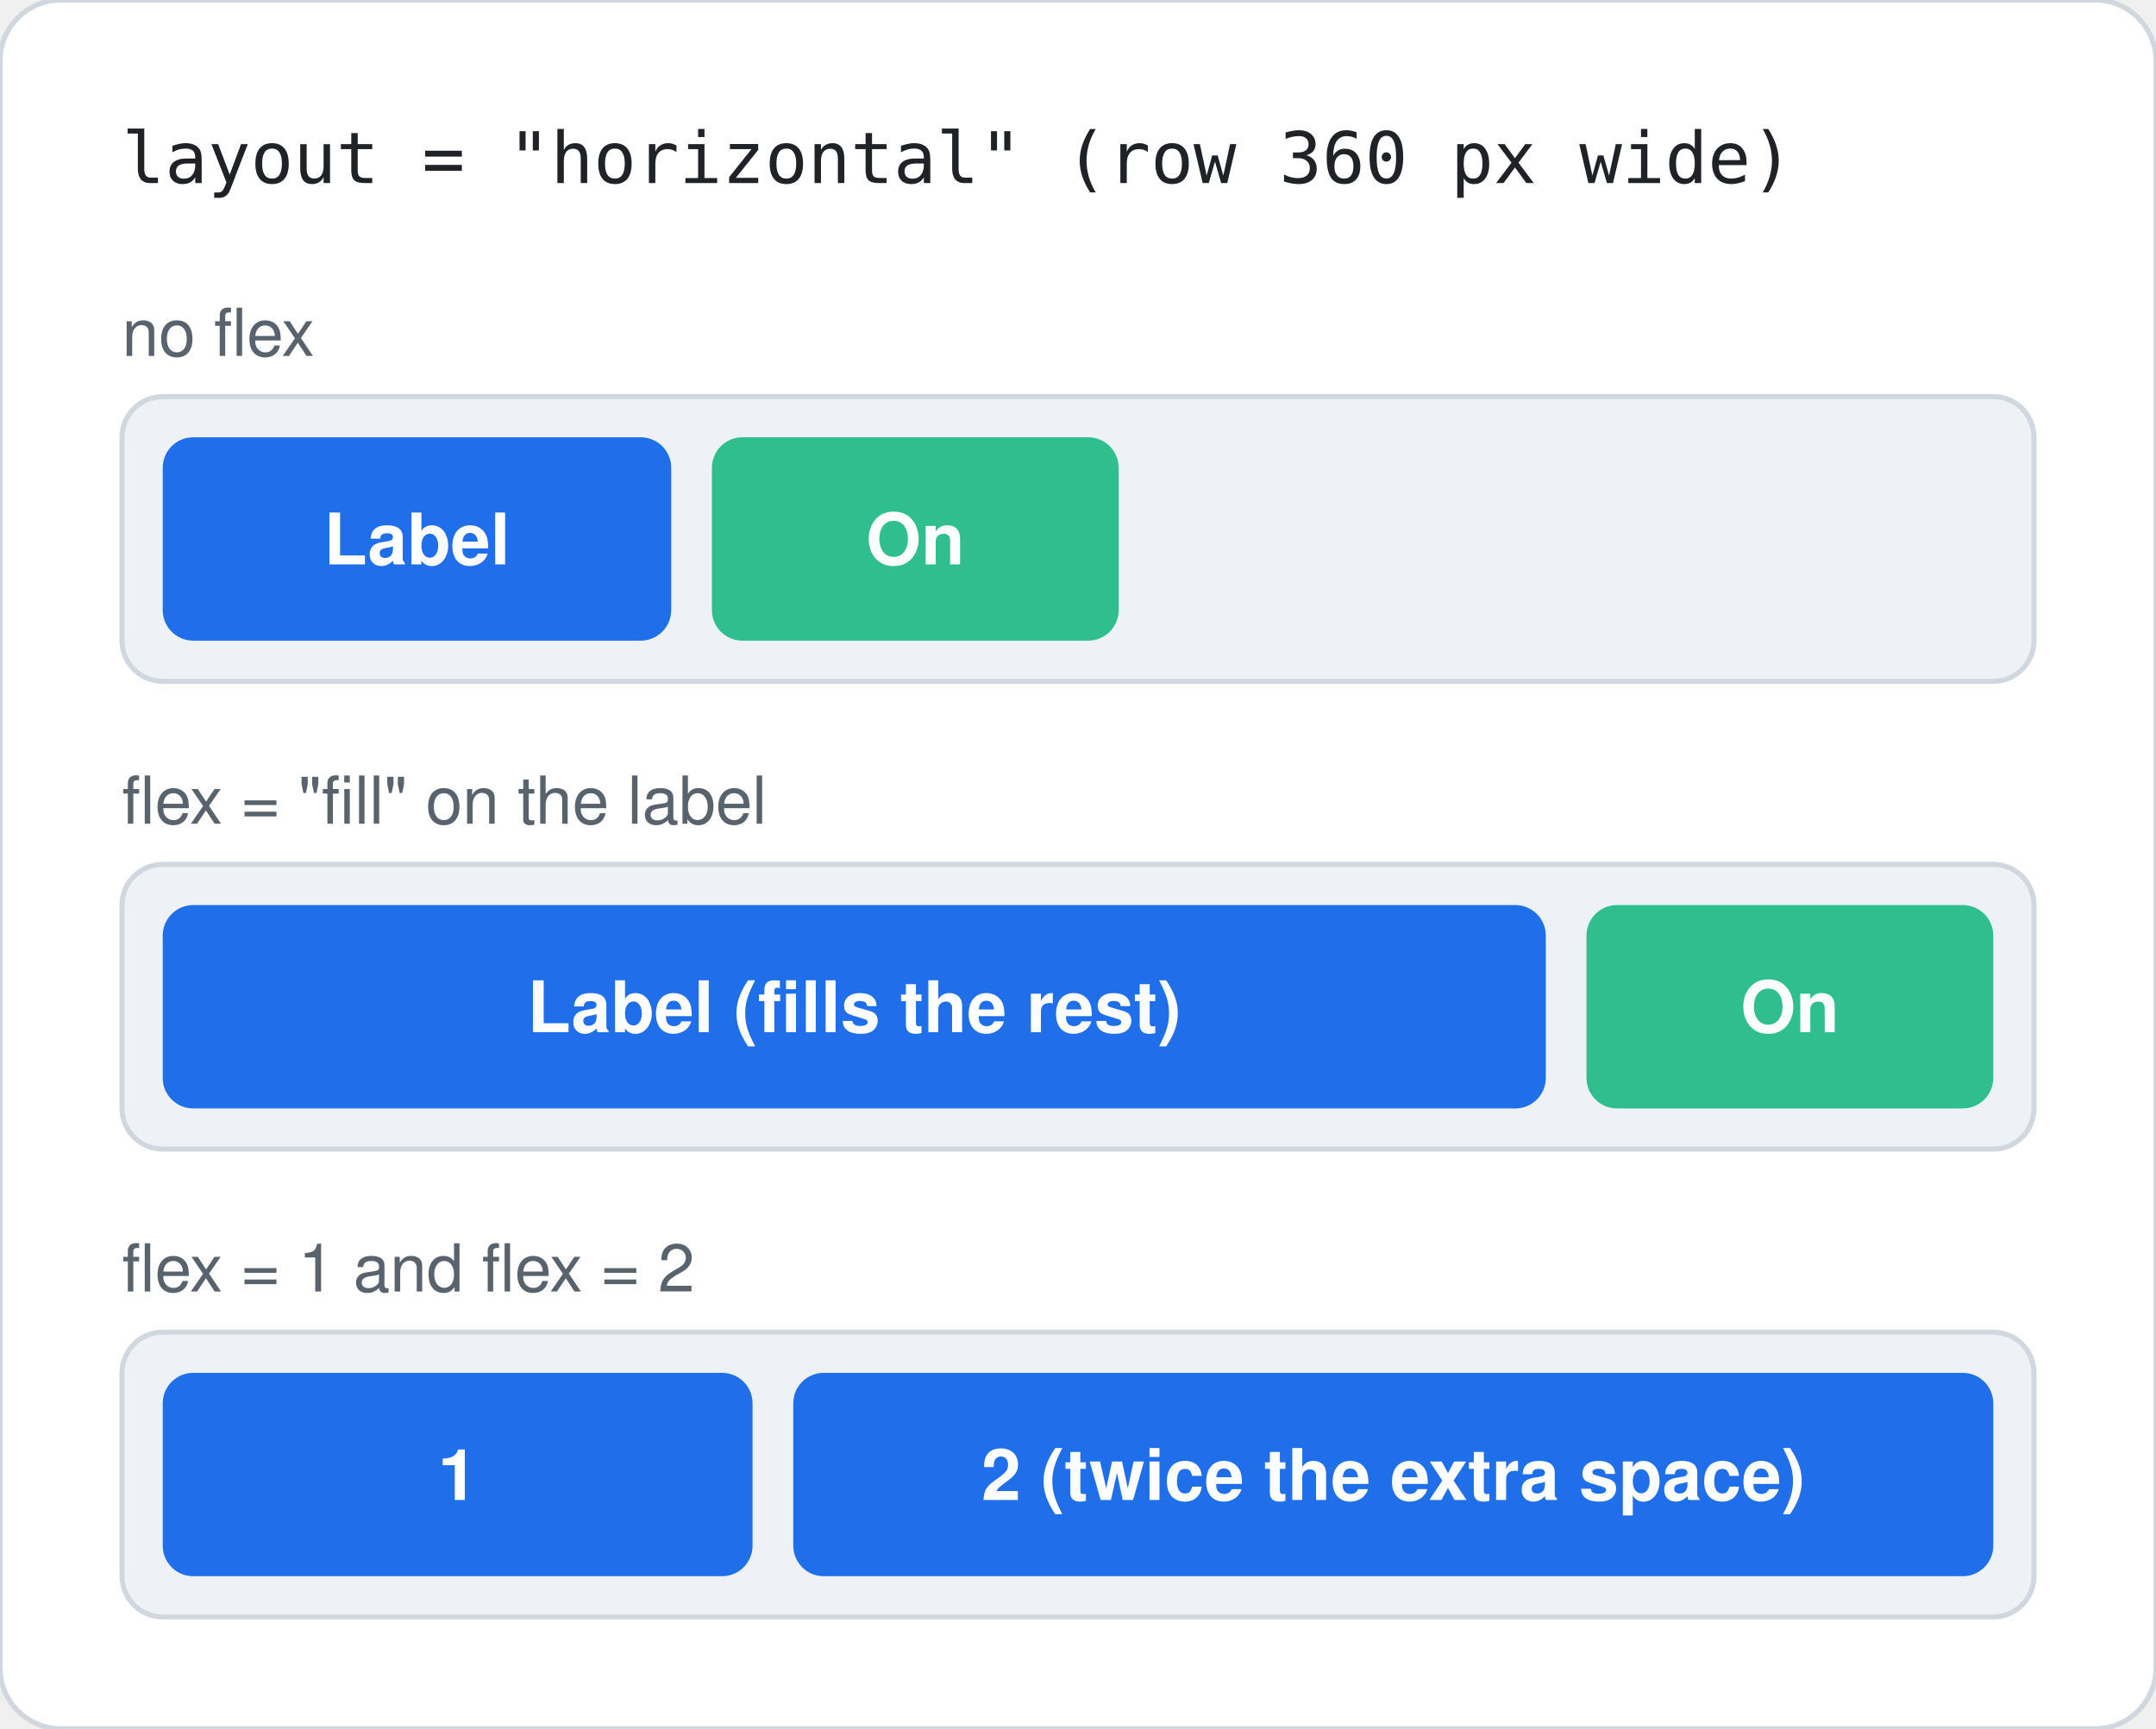
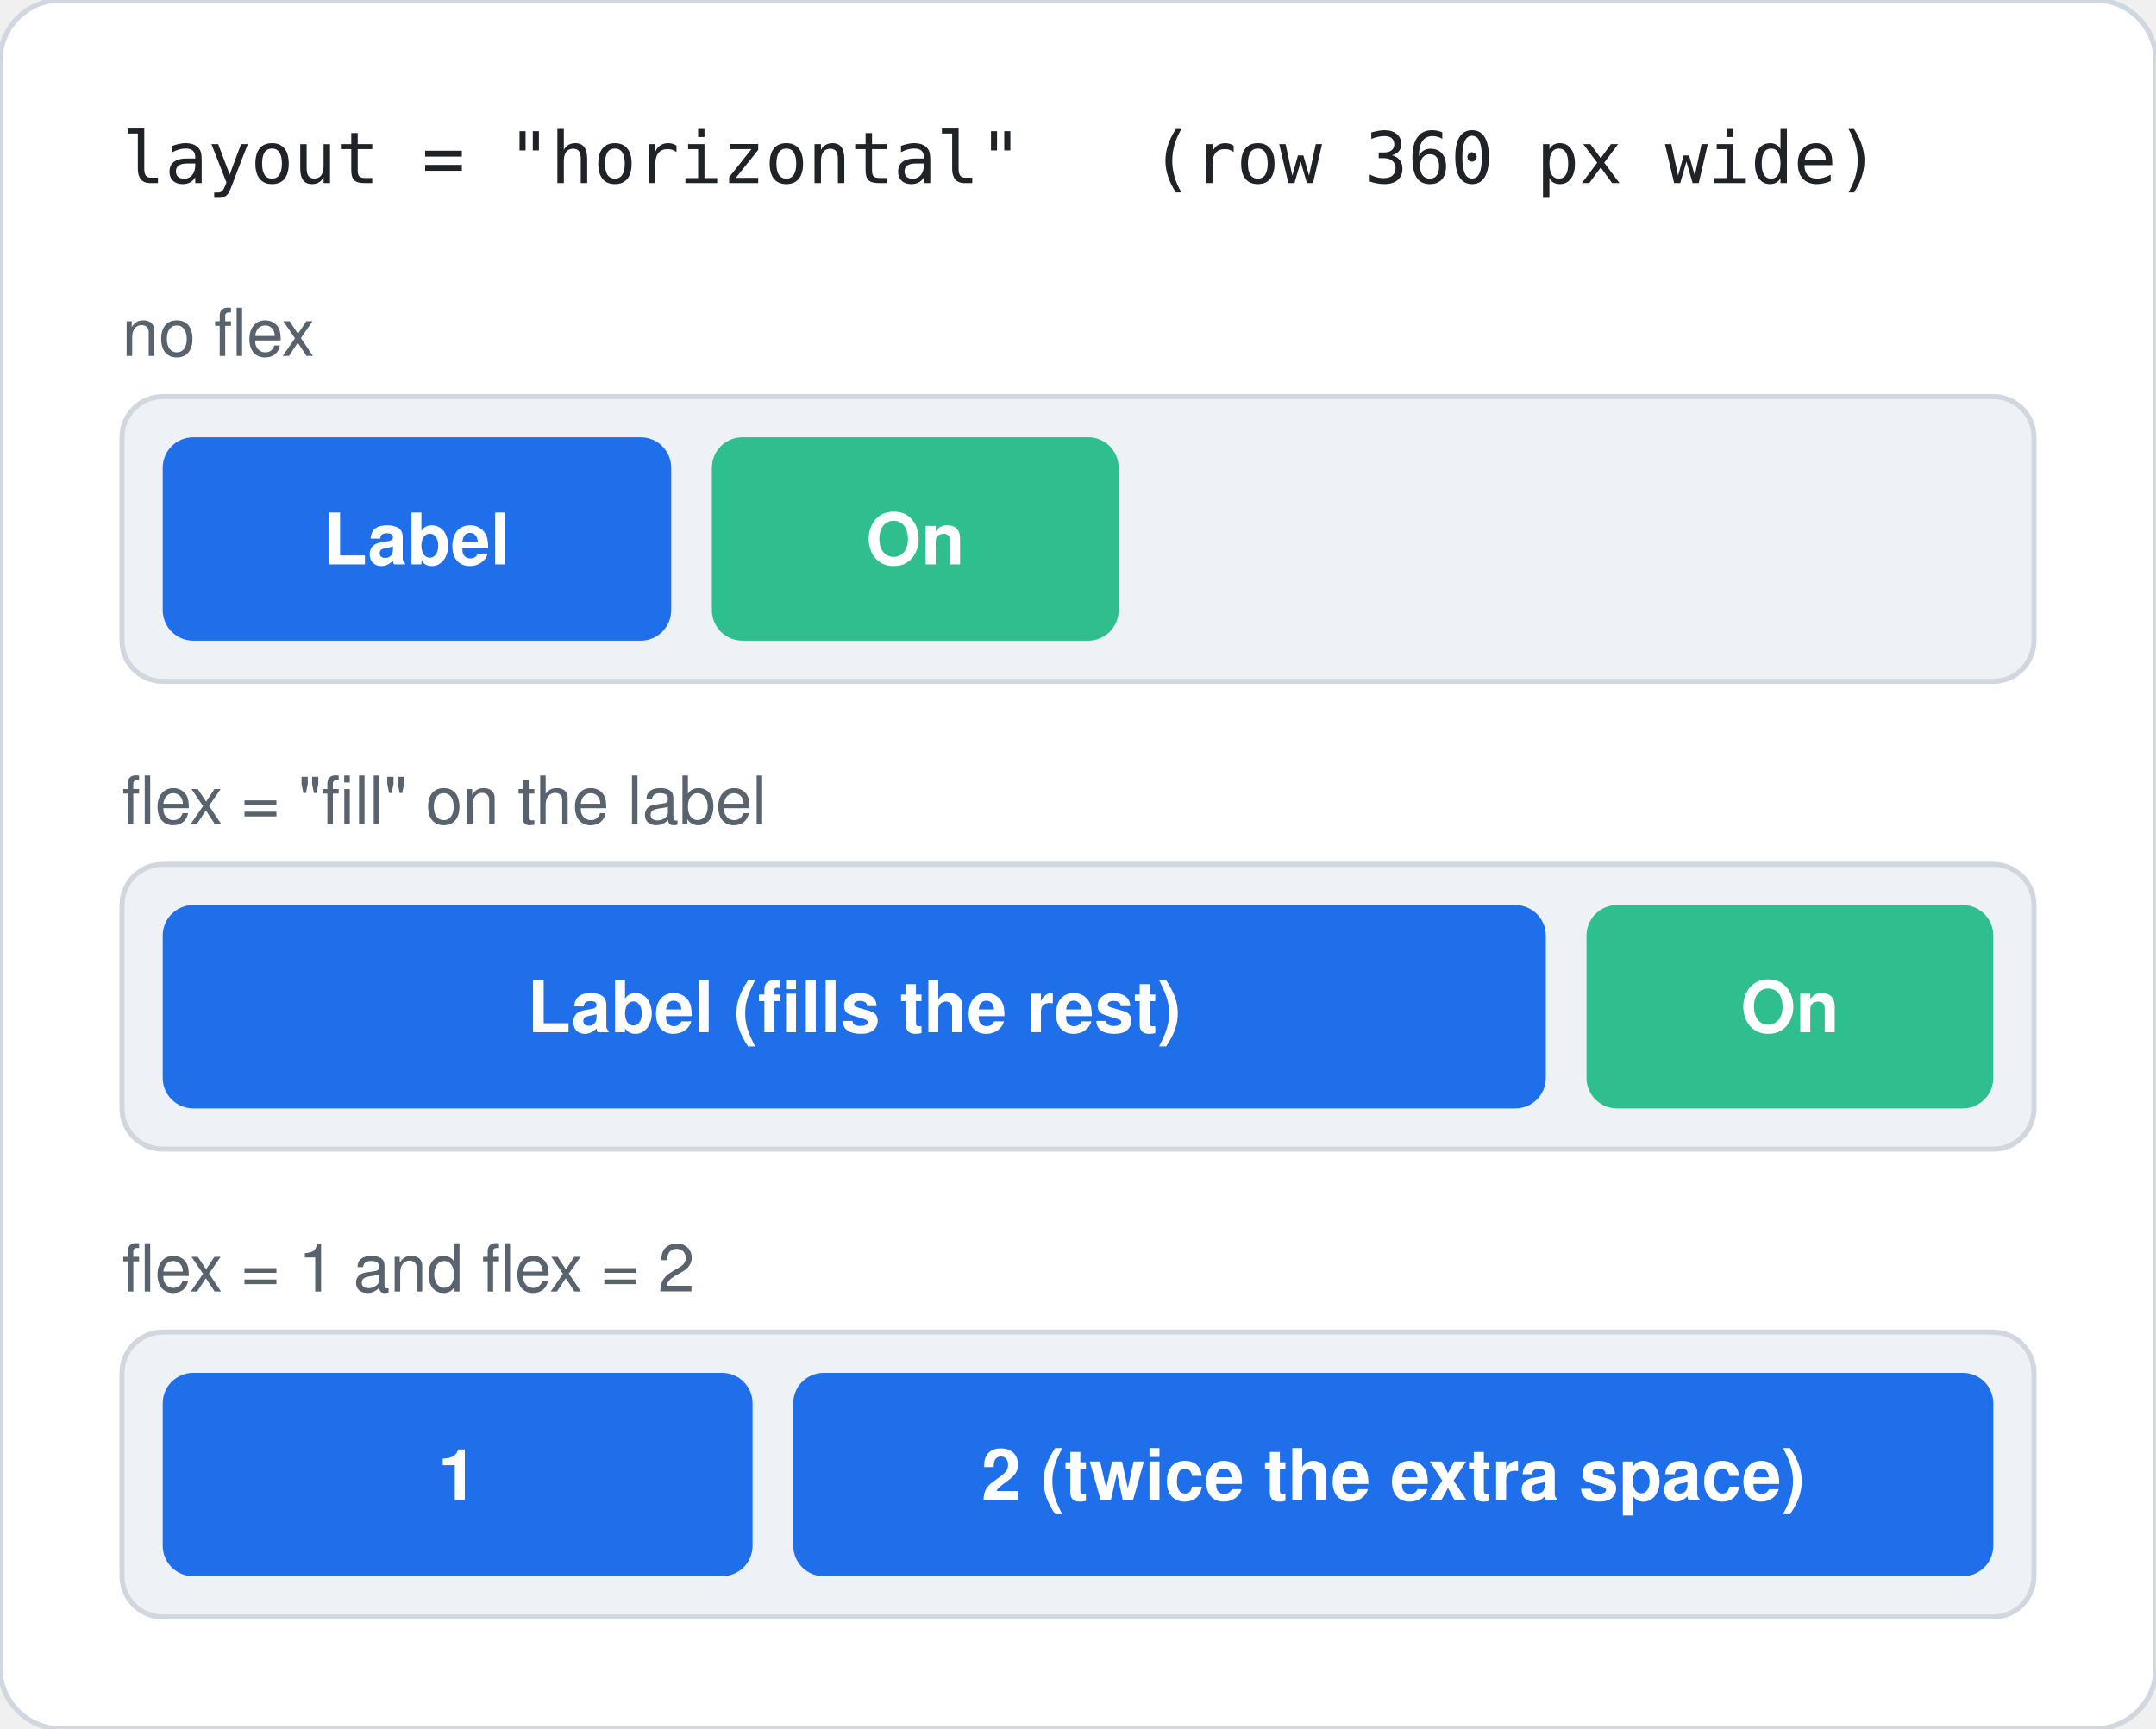
<svg xmlns="http://www.w3.org/2000/svg" viewBox="0 0 424 340" width="424" height="340">
  <rect width="424" height="340" rx="12" fill="#ffffff" stroke="#d0d7de" />
-   <text x="24" y="36" text-anchor="start" font-family="ui-monospace, SFMono-Regular, Menlo, Consolas, monospace" font-size="14" fill="#1f2328">layout = "horizontal"   (row 360 px wide)</text>
+   <text xml:space="preserve" x="24" y="36" text-anchor="start" font-family="ui-monospace, SFMono-Regular, Menlo, Consolas, monospace" font-size="14" fill="#1f2328">layout = "horizontal"   (row 360 px wide)</text>
  <text x="24" y="70" text-anchor="start" font-family="-apple-system, Segoe UI, Helvetica, Arial, sans-serif" font-size="13" fill="#59636e">no flex</text>
  <rect x="24" y="78" width="376" height="56" rx="8" fill="#eef2f7" stroke="#d0d7de" />
  <rect x="32" y="86" width="100" height="40" rx="6" fill="#1f6feb" />
  <text x="82.0" y="111.0" text-anchor="middle" font-family="-apple-system, Segoe UI, Helvetica, Arial, sans-serif" font-size="14" font-weight="600" fill="#fff">Label</text>
  <rect x="140" y="86" width="80" height="40" rx="6" fill="#2fbf8f" />
  <text x="180.0" y="111.0" text-anchor="middle" font-family="-apple-system, Segoe UI, Helvetica, Arial, sans-serif" font-size="14" font-weight="600" fill="#fff">On</text>
  <text x="24" y="162" text-anchor="start" font-family="-apple-system, Segoe UI, Helvetica, Arial, sans-serif" font-size="13" fill="#59636e">flex = "fill" on the label</text>
  <rect x="24" y="170" width="376" height="56" rx="8" fill="#eef2f7" stroke="#d0d7de" />
  <rect x="32" y="178" width="272" height="40" rx="6" fill="#1f6feb" />
  <text x="168.0" y="203.0" text-anchor="middle" font-family="-apple-system, Segoe UI, Helvetica, Arial, sans-serif" font-size="14" font-weight="600" fill="#fff">Label  (fills the rest)</text>
  <rect x="312" y="178" width="80" height="40" rx="6" fill="#2fbf8f" />
  <text x="352.0" y="203.0" text-anchor="middle" font-family="-apple-system, Segoe UI, Helvetica, Arial, sans-serif" font-size="14" font-weight="600" fill="#fff">On</text>
  <text x="24" y="254" text-anchor="start" font-family="-apple-system, Segoe UI, Helvetica, Arial, sans-serif" font-size="13" fill="#59636e">flex = 1 and flex = 2</text>
  <rect x="24" y="262" width="376" height="56" rx="8" fill="#eef2f7" stroke="#d0d7de" />
  <rect x="32" y="270" width="116" height="40" rx="6" fill="#1f6feb" />
  <text x="90.0" y="295.0" text-anchor="middle" font-family="-apple-system, Segoe UI, Helvetica, Arial, sans-serif" font-size="14" font-weight="600" fill="#fff">1</text>
  <rect x="156" y="270" width="236" height="40" rx="6" fill="#1f6feb" />
  <text x="274.0" y="295.0" text-anchor="middle" font-family="-apple-system, Segoe UI, Helvetica, Arial, sans-serif" font-size="14" font-weight="600" fill="#fff">2  (twice the extra space)</text>
</svg>
